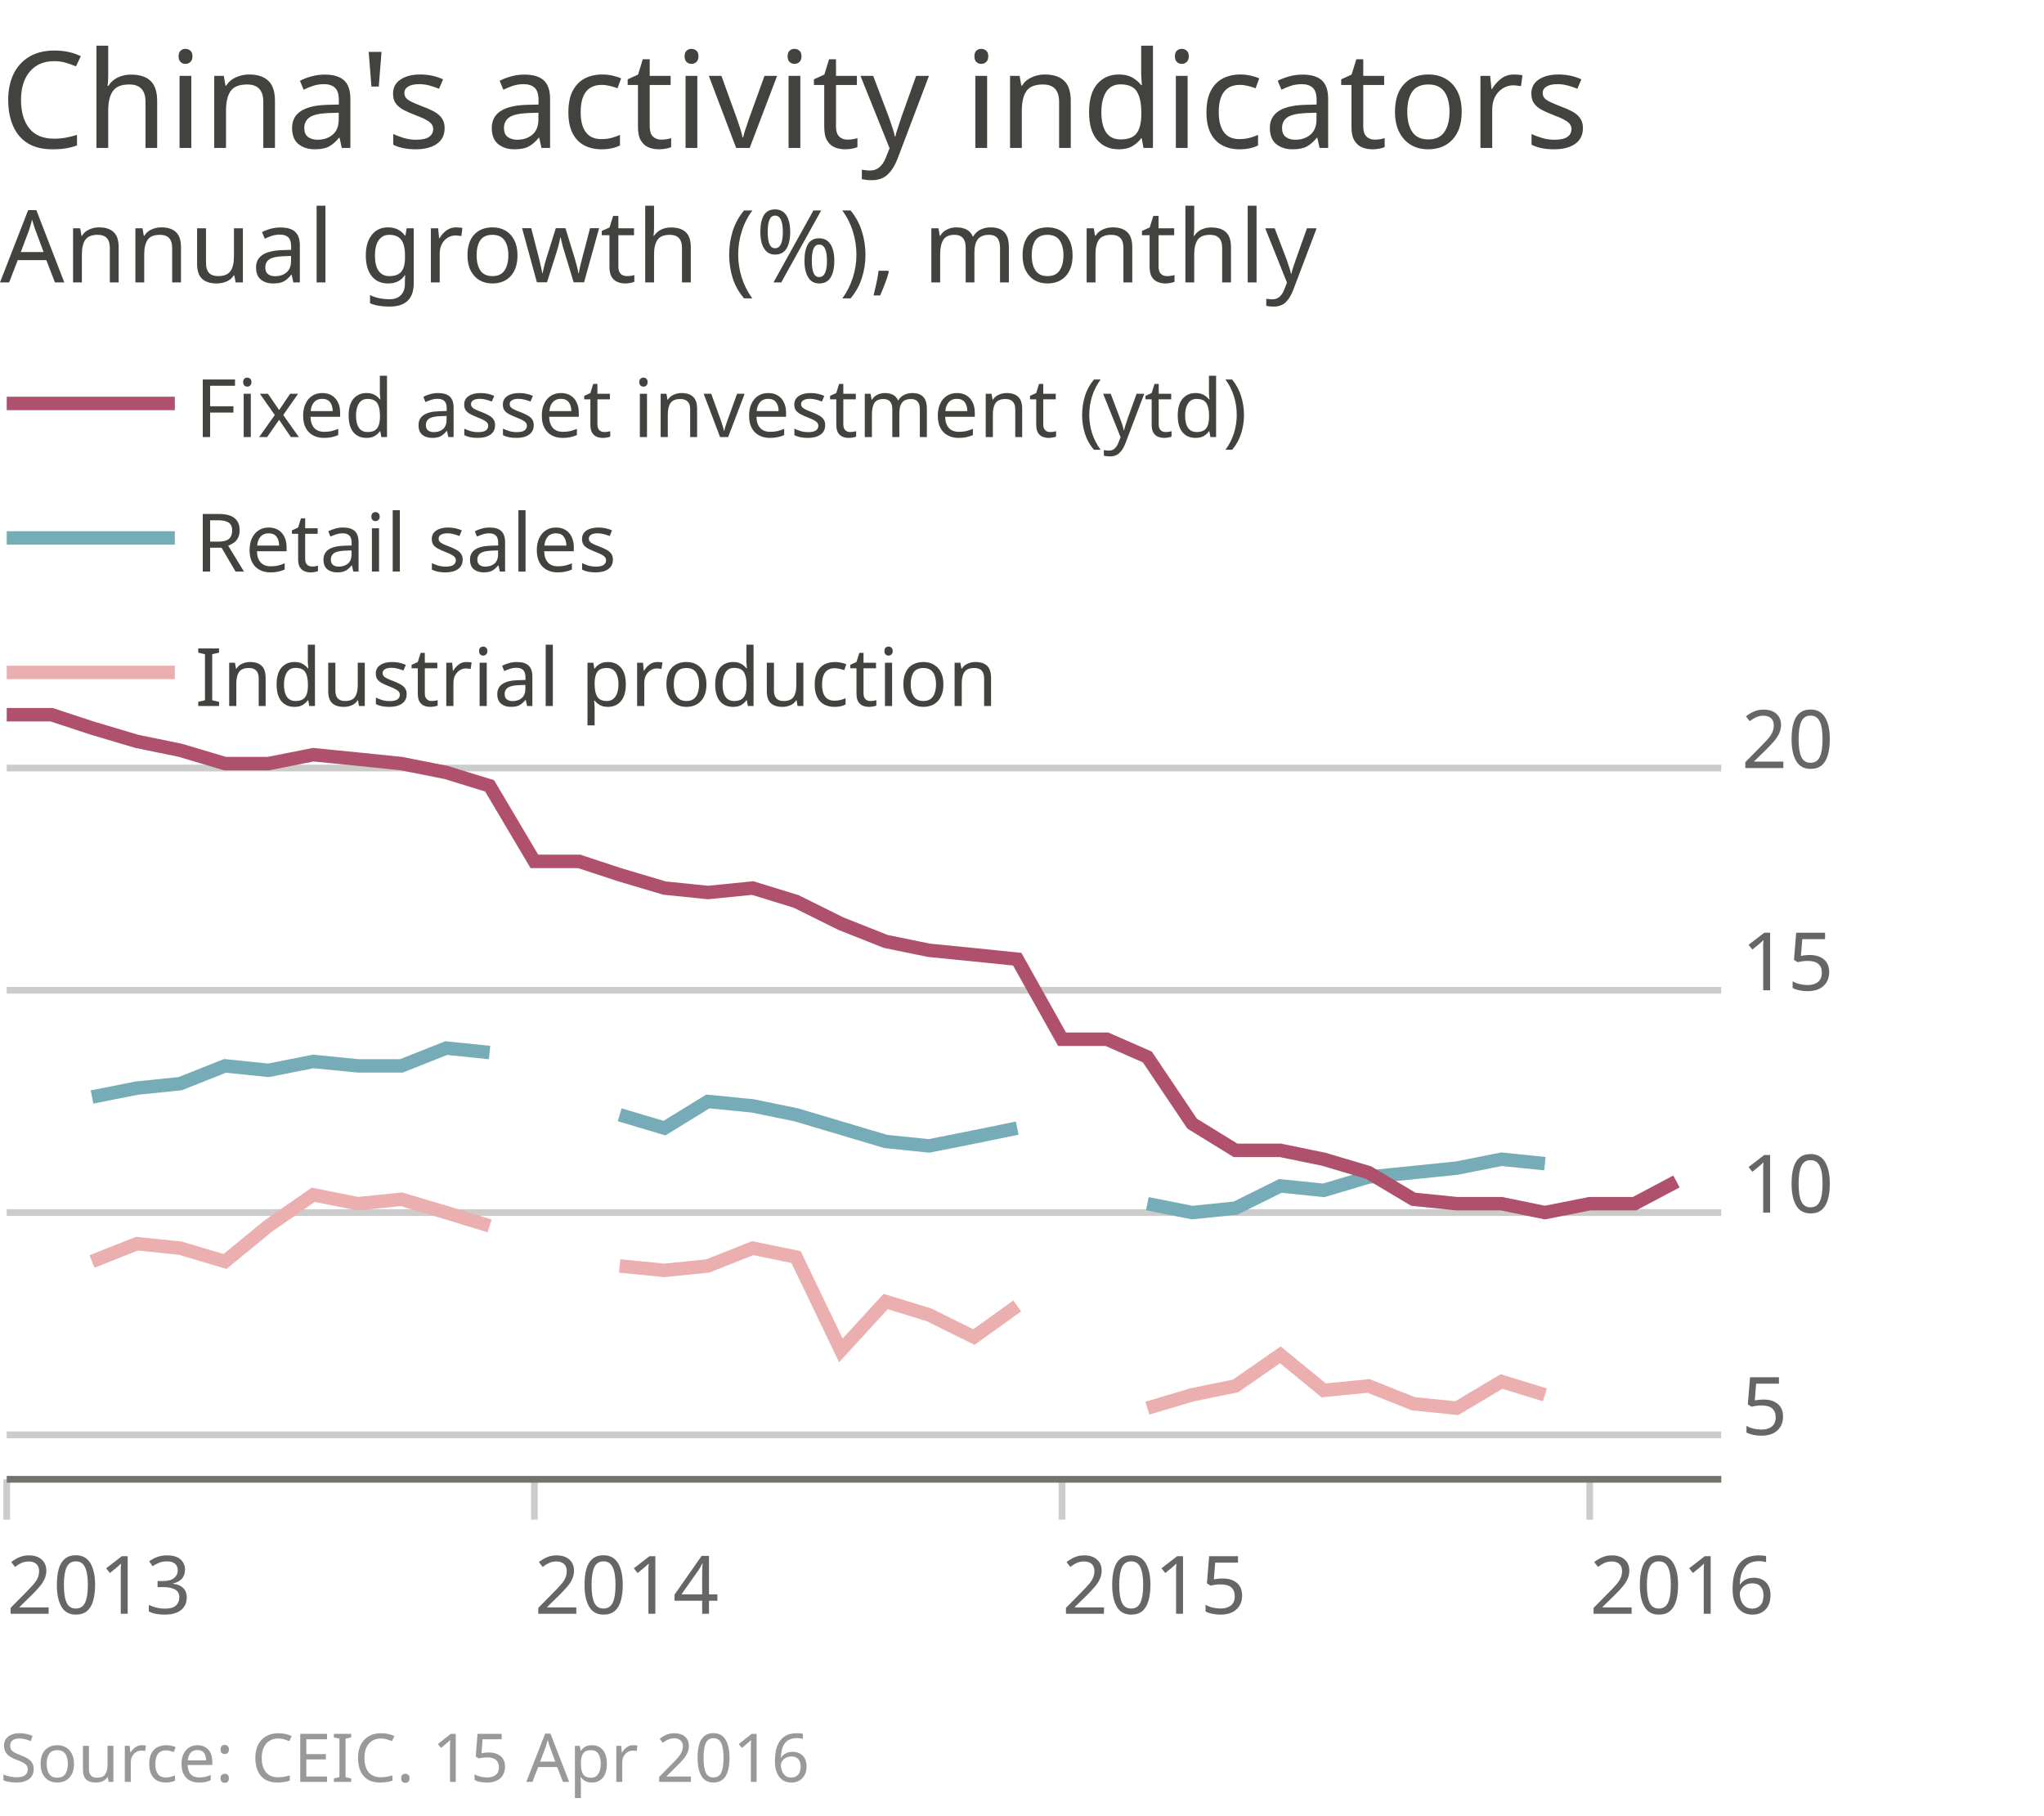
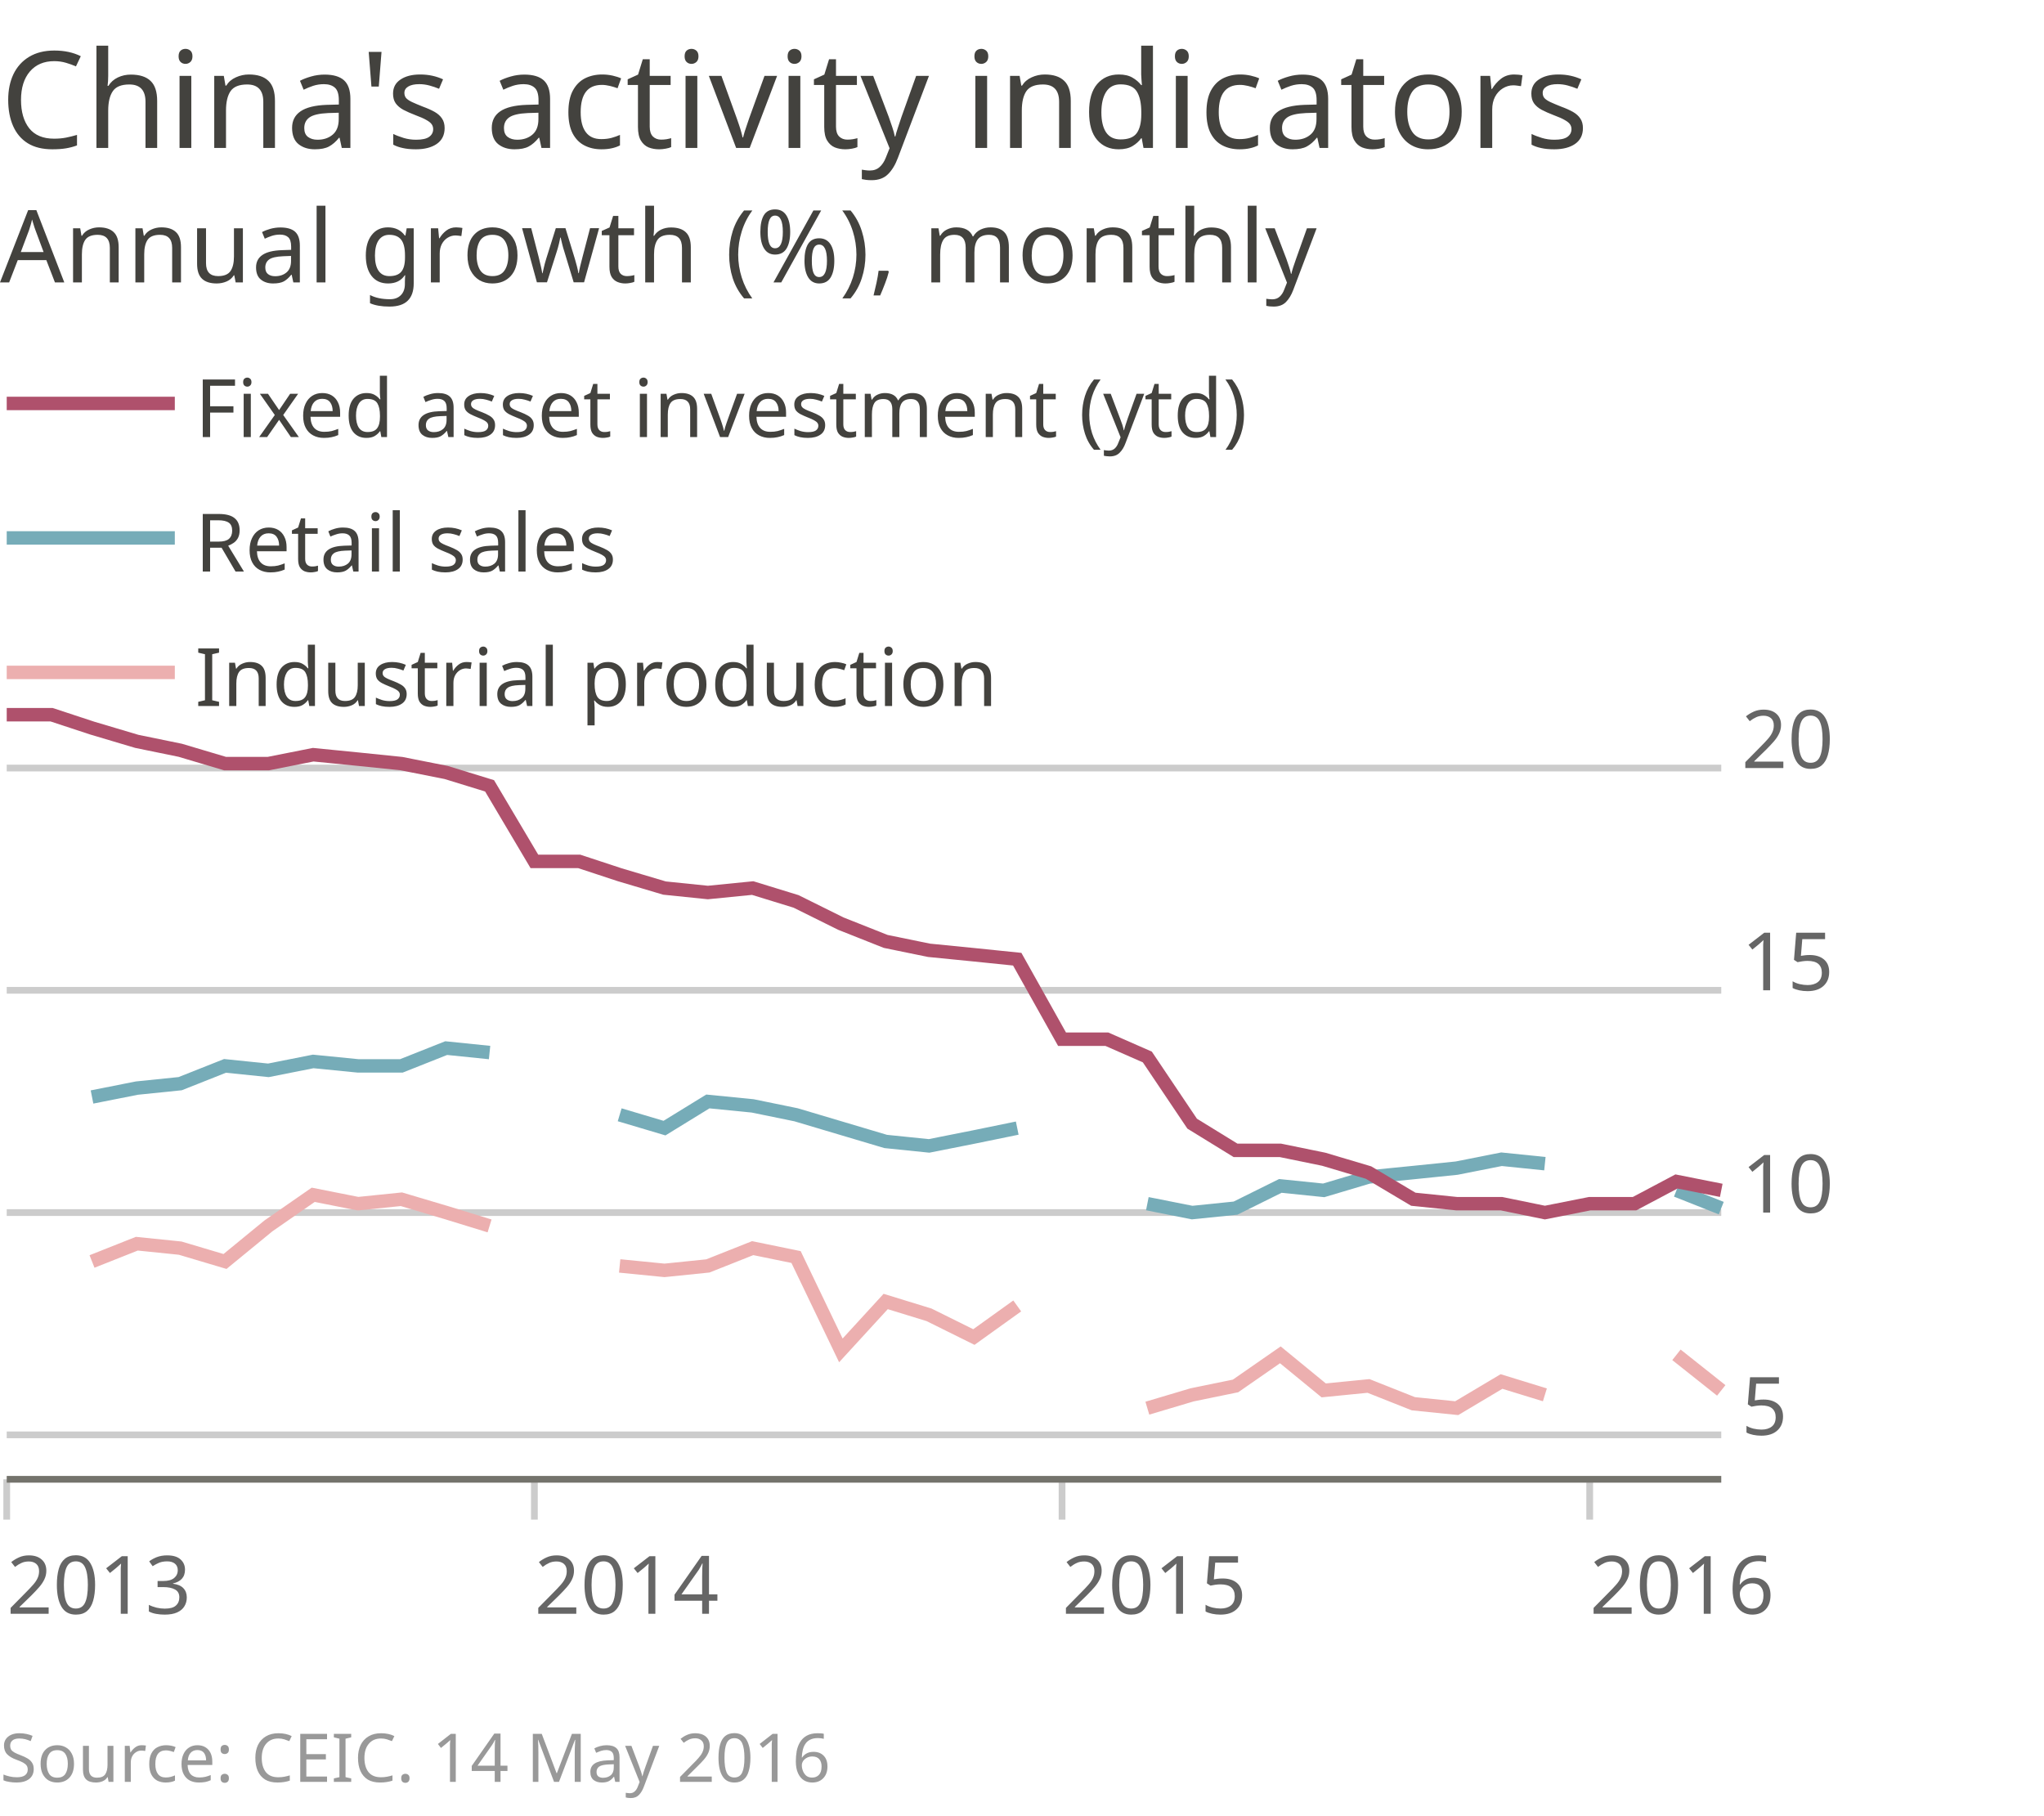
<svg xmlns="http://www.w3.org/2000/svg" viewBox="0 0 304 270">
  <text class="chart-title" font-family="MetricWeb,sans-serif" fill="#43423e" font-size="20" y="22">China's activity indicators</text>
  <text class="chart-subtitle" font-family="MetricWeb,sans-serif" fill="#43423e" font-size="15" y="42">Annual growth (%), monthly</text>
-   <text class="chart-source" font-family="MetricWeb,sans-serif" font-size="10" fill-opacity="0.4" y="265">Source: CEIC. 15 Apr 2016</text>
+   <text class="chart-source" font-family="MetricWeb,sans-serif" font-size="10" fill-opacity="0.4" y="265">Source: CEIC. 14 May 2016</text>
  <g transform="translate(1,100)">
    <g transform="translate(0,120)" class="x axis">
      <g class="tick" style="" transform="translate(0,0)">
        <line y2="6" x2="0" fill="none" stroke="#000" stroke-opacity="0.2" />
        <text dy="0" style="" y="20" x="0" font-family="MetricWeb,sans-serif" fill-opacity="0.6" font-size="12" text-anchor="start">2013</text>
      </g>
      <g class="tick" style="" transform="translate(78.47808,0)">
        <line y2="6" x2="0" fill="none" stroke="#000" stroke-opacity="0.2" />
        <text dy="0" style="" y="20" x="0" font-family="MetricWeb,sans-serif" fill-opacity="0.6" font-size="12" text-anchor="start">2014</text>
      </g>
      <g class="tick" style="" transform="translate(156.9562,0)">
        <line y2="6" x2="0" fill="none" stroke="#000" stroke-opacity="0.2" />
        <text dy="0" style="" y="20" x="0" font-family="MetricWeb,sans-serif" fill-opacity="0.6" font-size="12" text-anchor="start">2015</text>
      </g>
      <g class="tick" style="" transform="translate(235.4342,0)">
        <line y2="6" x2="0" fill="none" stroke="#000" stroke-opacity="0.2" />
        <text dy="0" style="" y="20" x="0" font-family="MetricWeb,sans-serif" fill-opacity="0.6" font-size="12" text-anchor="start">2016</text>
      </g>
      <path class="domain" d="M0,0V0H255V0" fill="none" stroke="#74736c" />
    </g>
    <g transform="translate(255,0)" class="y axis">
      <g class="tick" style="" transform="translate(0,113.3889)">
        <line x2="-255" y2="0" fill="none" stroke="#000" stroke-opacity="0.2" />
        <text dy="0" style="text-anchor: start;" x="3" y="0" font-family="MetricWeb,sans-serif" fill-opacity="0.6" font-size="12">5</text>
      </g>
      <g class="tick" style="" transform="translate(0,80.33333)">
        <line x2="-255" y2="0" fill="none" stroke="#000" stroke-opacity="0.2" />
        <text dy="0" style="text-anchor: start;" x="3" y="0" font-family="MetricWeb,sans-serif" fill-opacity="0.6" font-size="12">10</text>
      </g>
      <g class="tick" style="" transform="translate(0,47.27778)">
        <line x2="-255" y2="0" fill="none" stroke="#000" stroke-opacity="0.2" />
        <text dy="0" style="text-anchor: start;" x="3" y="0" font-family="MetricWeb,sans-serif" fill-opacity="0.6" font-size="12">15</text>
      </g>
      <g class="tick" style="" transform="translate(0,14.22222)">
        <line x2="-255" y2="0" fill="none" stroke="#000" stroke-opacity="0.2" />
        <text dy="0" style="text-anchor: start;" x="3" y="0" font-family="MetricWeb,sans-serif" fill-opacity="0.6" font-size="12">20</text>
      </g>
      <path class="domain" d="M-255,1H0V120H-255" fill="none" stroke="#000" stroke-opacity="0" />
    </g>
    <g class="chart-key" transform="translate(0,-35)">
      <g class="key-element" transform="translate(0,0)">
        <text x="28" font-family="MetricWeb,sans-serif" font-size="12" fill="#43423e">Fixed asset investment (ytd)</text>
        <line x1="0" x2="25" y1="-5" y2="-5" stroke-width="2" fill="none" stroke="#af516c" />
      </g>
      <g class="key-element" transform="translate(0,20)">
        <text x="28" font-family="MetricWeb,sans-serif" font-size="12" fill="#43423e">Retail sales</text>
        <line x1="0" x2="25" y1="-5" y2="-5" stroke-width="2" fill="none" stroke="#76acb8" />
      </g>
      <g class="key-element" transform="translate(0,40)">
        <text x="28" font-family="MetricWeb,sans-serif" font-size="12" fill="#43423e">Industrial production</text>
        <line x1="0" x2="25" y1="-5" y2="-5" stroke-width="2" fill="none" stroke="#ecafaf" />
      </g>
    </g>
    <g>
-       <path d="M12.685,87.606L19.351,84.961L25.801,85.622L32.466,87.606L38.917,82.317L45.582,77.689L52.247,79.011L58.697,78.35L65.363,80.333L71.813,82.317M91.164,88.267L97.829,88.928L104.279,88.267L110.944,85.622L117.395,86.944L124.06,100.828L130.725,93.556L137.175,95.539L143.841,98.844L150.291,94.217M169.642,109.422L176.307,107.439L182.757,106.117L189.422,101.489L195.873,106.778L202.538,106.117L209.203,108.761L215.653,109.422L222.319,105.456L228.769,107.439M248.335,101.489Z" stroke-width="2" fill="none" stroke="#ecafaf" />
-       <path d="M12.685,63.144L19.351,61.822L25.801,61.161L32.466,58.517L38.917,59.178L45.582,57.856L52.247,58.517L58.697,58.517L65.363,55.872L71.813,56.533M91.164,65.789L97.829,67.772L104.279,63.806L110.944,64.467L117.395,65.789L124.06,67.772L130.725,69.756L137.175,70.417L143.841,69.094L150.291,67.772M169.642,79.011L176.307,80.333L182.757,79.672L189.422,76.367L195.873,77.028L202.538,75.044L209.203,74.383L215.653,73.722L222.319,72.4L228.769,73.061M248.335,77.028Z" stroke-width="2" fill="none" stroke="#76acb8" />
-       <path d="M0,6.289L6.665,6.289L12.685,8.272L19.351,10.256L25.801,11.578L32.466,13.561L38.917,13.561L45.582,12.239L52.247,12.9L58.697,13.561L65.363,14.883L71.813,16.867L78.478,28.106L85.143,28.106L91.164,30.089L97.829,32.072L104.279,32.733L110.944,32.072L117.395,34.056L124.06,37.361L130.725,40.006L137.175,41.328L143.841,41.989L150.291,42.65L156.956,54.55L163.621,54.55L169.642,57.194L176.307,67.111L182.757,71.078L189.422,71.078L195.873,72.4L202.538,74.383L209.203,78.35L215.653,79.011L222.319,79.011L228.769,80.333L235.434,79.011L242.099,79.011L248.335,75.706" stroke-width="2" fill="none" stroke="#af516c" />
+       <path d="M12.685,87.606L19.351,84.961L25.801,85.622L32.466,87.606L38.917,82.317L45.582,77.689L52.247,79.011L58.697,78.35L65.363,80.333L71.813,82.317M91.164,88.267L97.829,88.928L104.279,88.267L110.944,85.622L117.395,86.944L124.06,100.828L130.725,93.556L137.175,95.539L143.841,98.844L150.291,94.217M169.642,109.422L176.307,107.439L182.757,106.117L189.422,101.489L195.873,106.778L202.538,106.117L209.203,108.761L215.653,109.422L222.319,105.456L228.769,107.439M248.335,101.489L255,106.778" stroke-width="2" fill="none" stroke="#ecafaf" />
+       <path d="M12.685,63.144L19.351,61.822L25.801,61.161L32.466,58.517L38.917,59.178L45.582,57.856L52.247,58.517L58.697,58.517L65.363,55.872L71.813,56.533M91.164,65.789L97.829,67.772L104.279,63.806L110.944,64.467L117.395,65.789L124.06,67.772L130.725,69.756L137.175,70.417L143.841,69.094L150.291,67.772M169.642,79.011L176.307,80.333L182.757,79.672L189.422,76.367L195.873,77.028L202.538,75.044L209.203,74.383L215.653,73.722L222.319,72.4L228.769,73.061M248.335,77.028L255,79.672" stroke-width="2" fill="none" stroke="#76acb8" />
+       <path d="M0,6.289L6.665,6.289L12.685,8.272L19.351,10.256L25.801,11.578L32.466,13.561L38.917,13.561L45.582,12.239L52.247,12.9L58.697,13.561L65.363,14.883L71.813,16.867L78.478,28.106L85.143,28.106L91.164,30.089L97.829,32.072L104.279,32.733L110.944,32.072L117.395,34.056L124.06,37.361L130.725,40.006L137.175,41.328L143.841,41.989L150.291,42.65L156.956,54.55L163.621,54.55L169.642,57.194L176.307,67.111L182.757,71.078L189.422,71.078L195.873,72.4L202.538,74.383L209.203,78.35L215.653,79.011L222.319,79.011L228.769,80.333L235.434,79.011L242.099,79.011L248.335,75.706L255,77.028" stroke-width="2" fill="none" stroke="#af516c" />
    </g>
  </g>
</svg>
